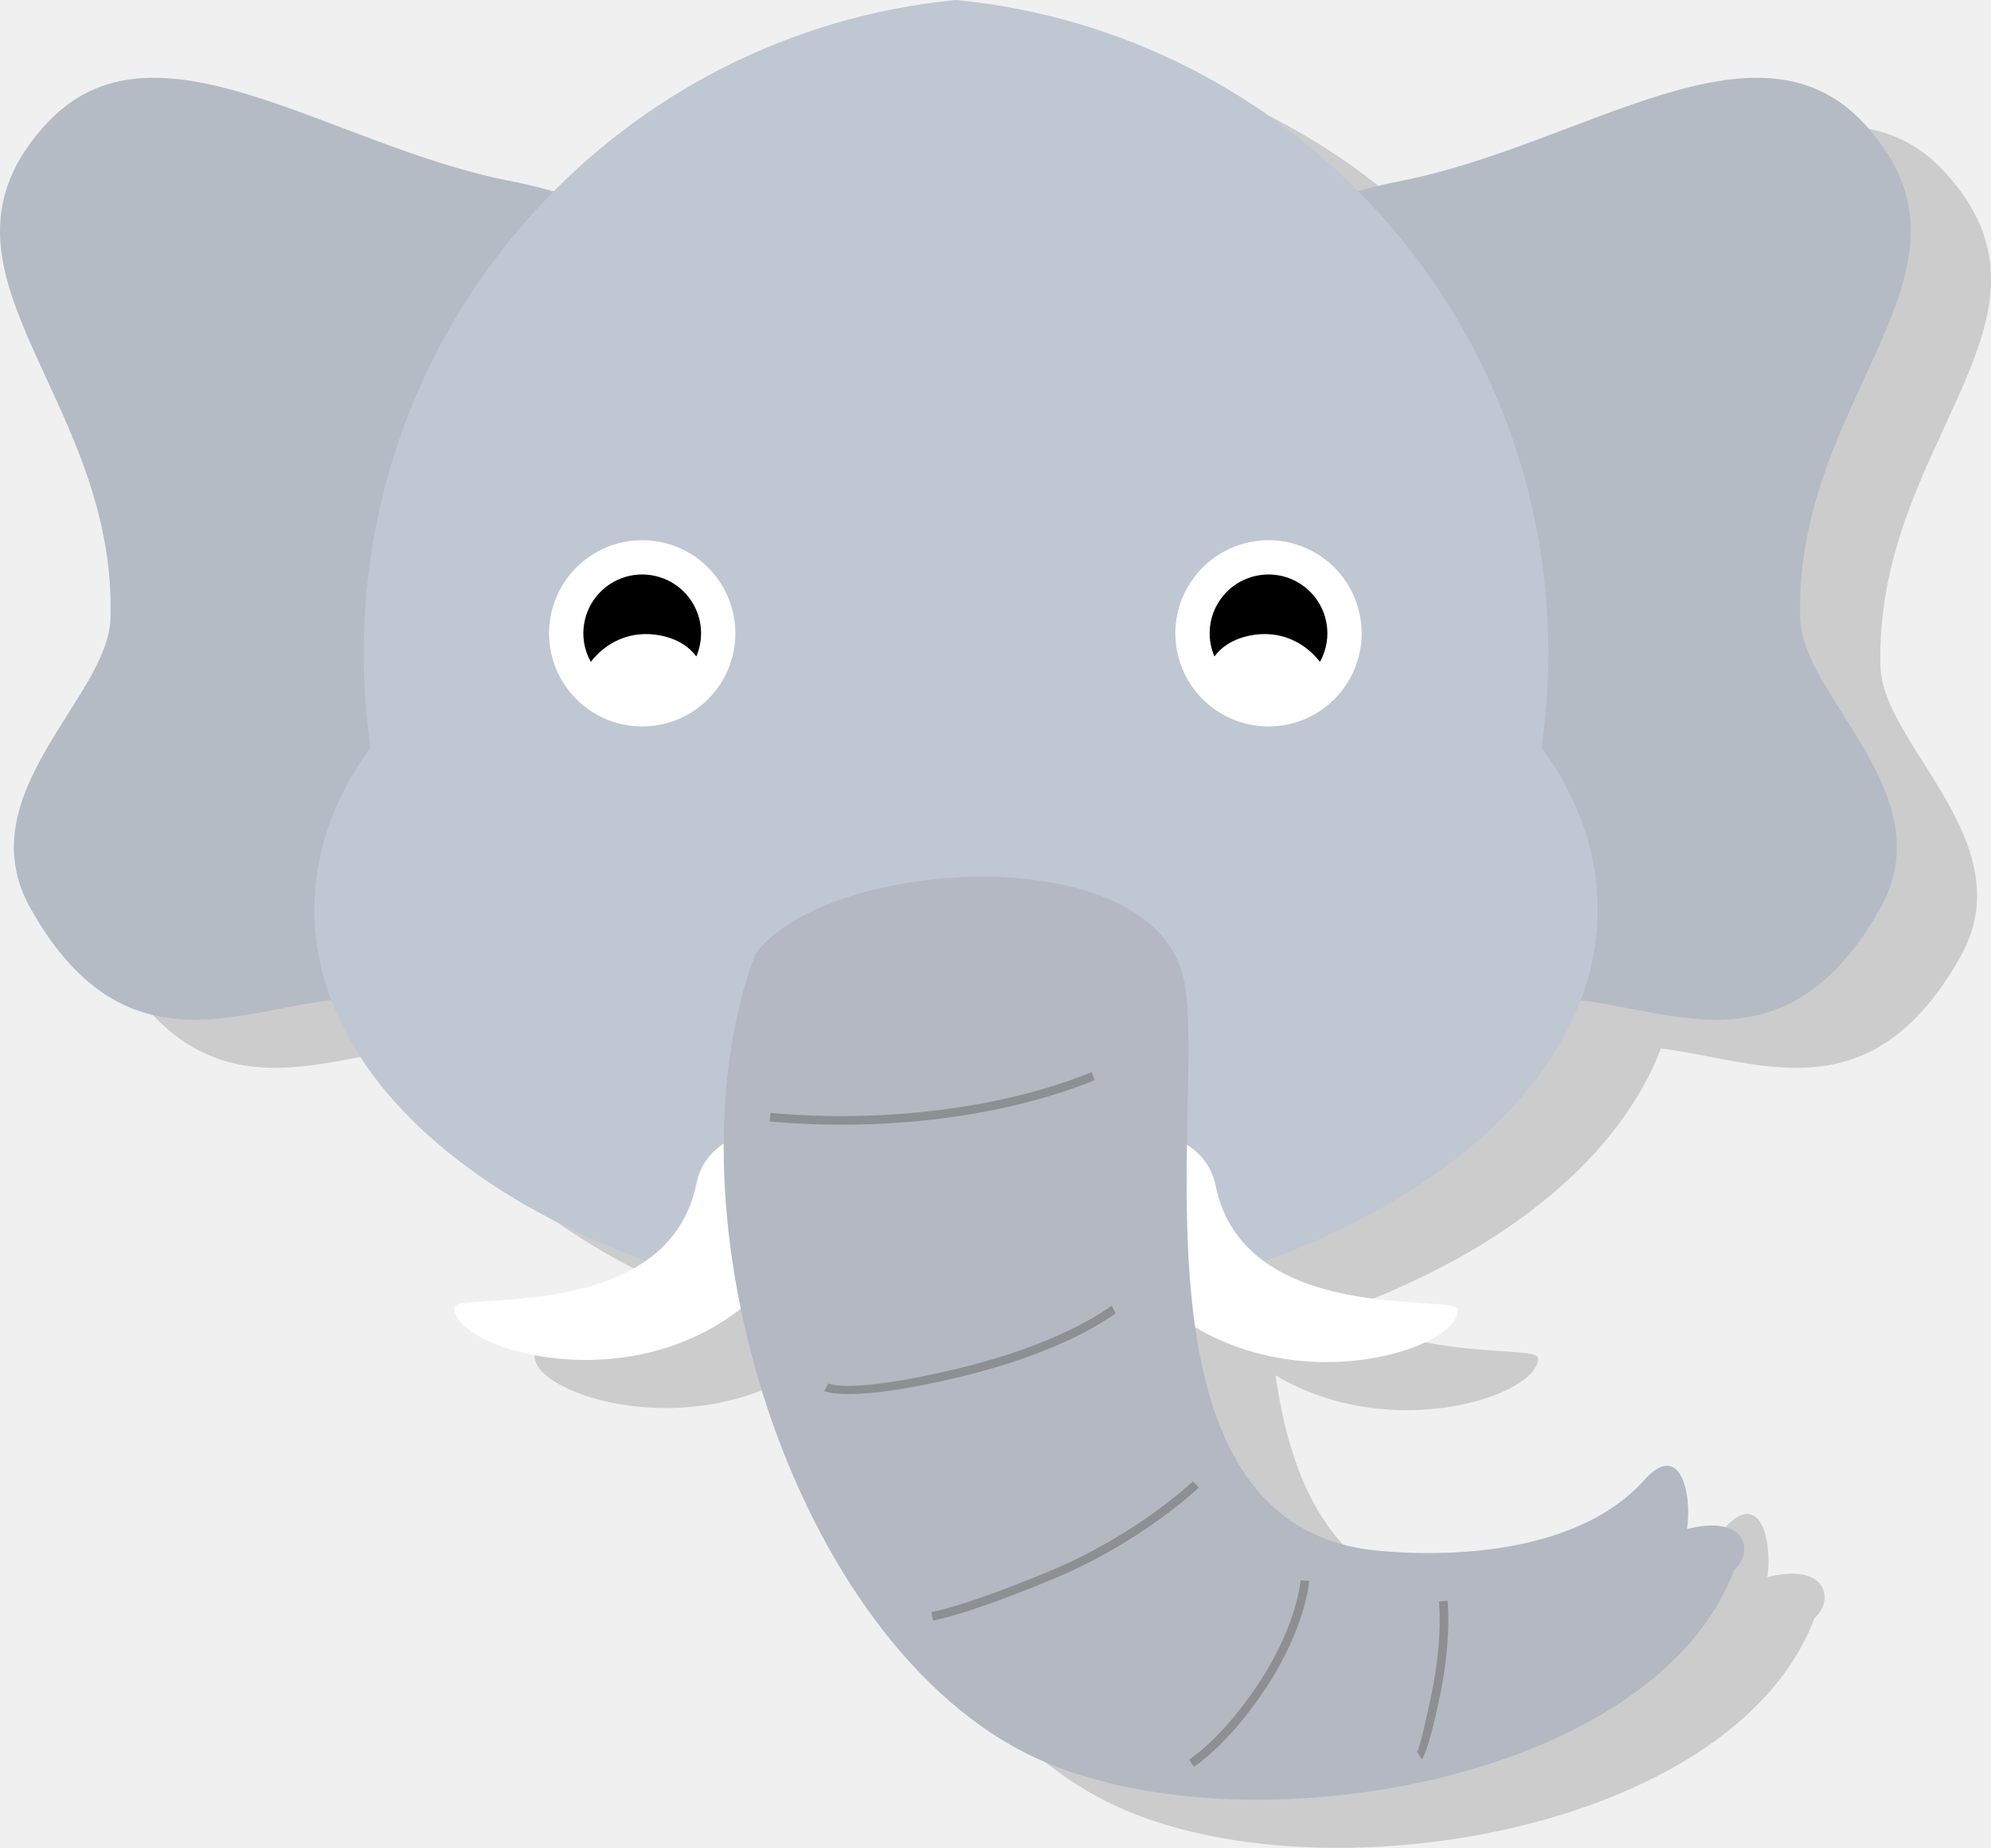
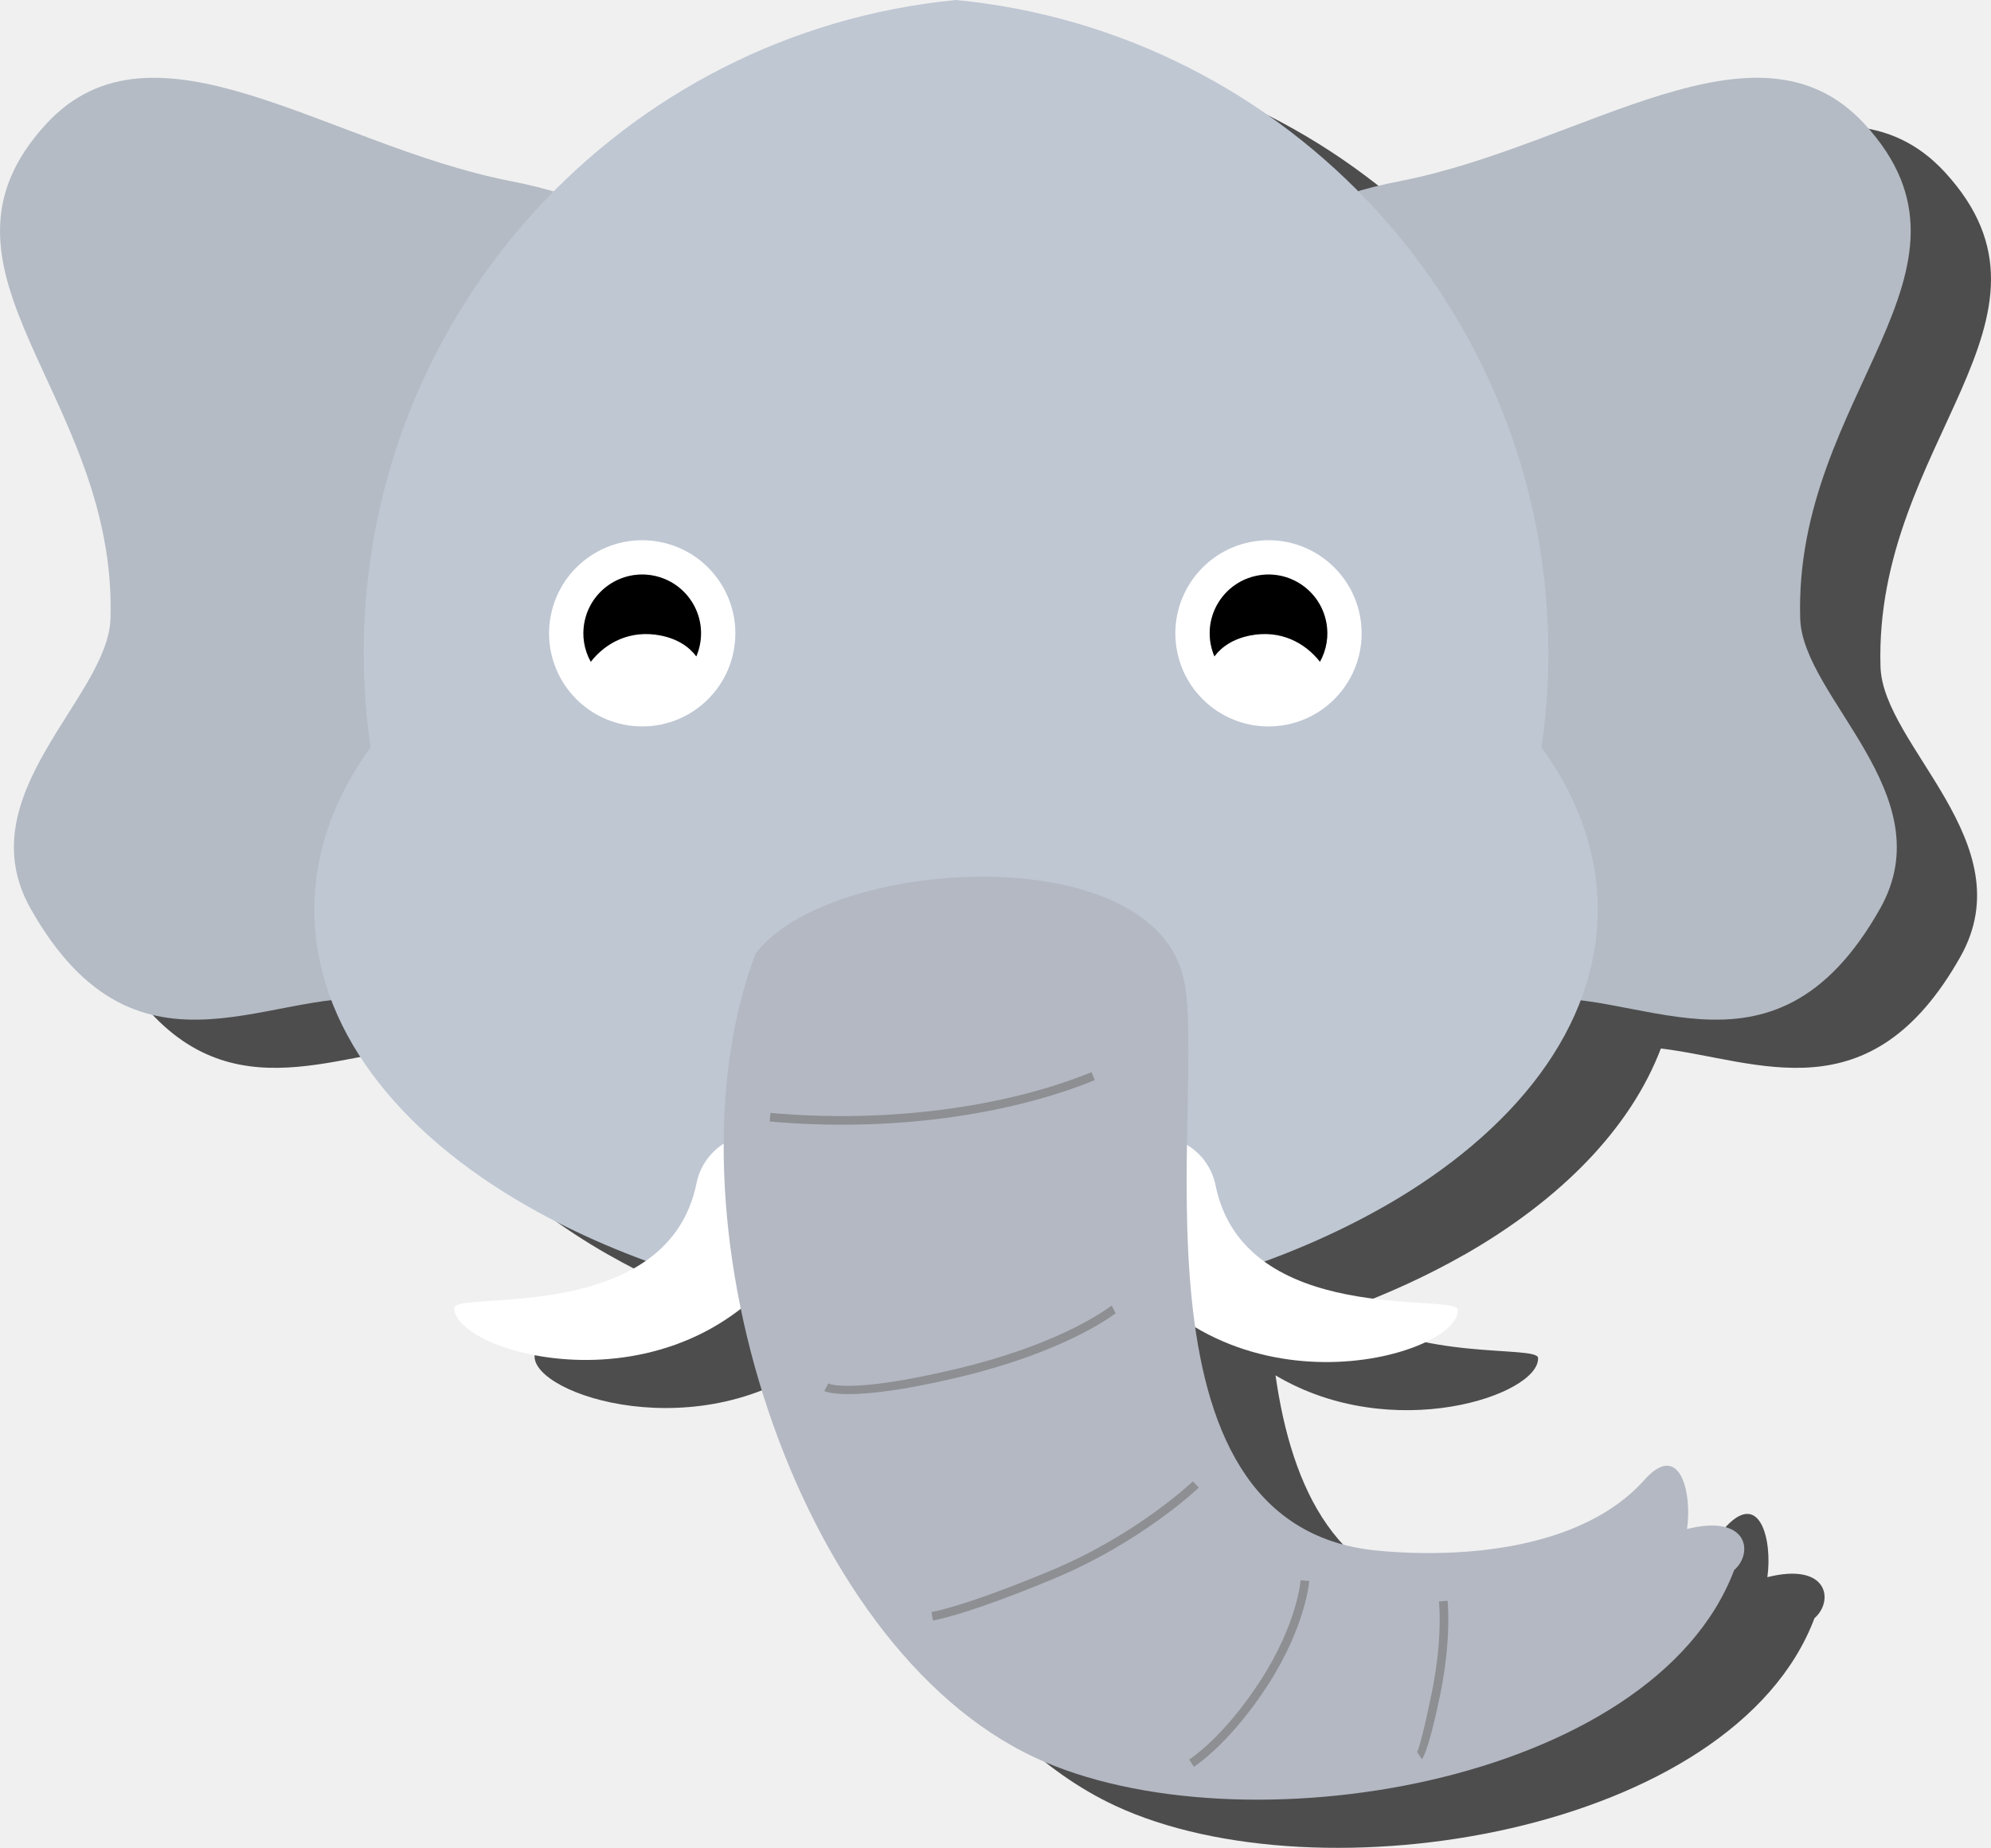
<svg xmlns="http://www.w3.org/2000/svg" width="43.739mm" height="40.604mm" viewBox="0 0 154.98 143.873" id="svg6155" version="1.1">
  <defs id="defs6157" />
  <g id="layer1" transform="translate(-356.7955,-246.1401)">
-     <g transform="translate(-156.544,-301.0181)" style="display:inline" id="g6070">
-       <g style="fill:#cccccc" transform="matrix(1.25,0,0,-1.25,662.9162,636.908)" id="g34">
+     <g id="g4208">
+       <g style="fill:#cccccc" transform="matrix(1.25,0,0,-1.25,506.3723,335.8899)" id="g34">
        <path d="M 0,0 C 0.002,0 0.002,0.001 0.004,0.001 -1.445,-0.168 -2.971,-0.289 -4.578,-0.354 -2.971,-0.289 -1.447,-0.168 0,0" style="fill:#cccccc;fill-opacity:1;fill-rule:evenodd;stroke:none" id="path36" />
      </g>
-       <g style="fill:#cccccc" transform="matrix(1.25,0,0,-1.25,545.387,628.7781)" id="g38">
-         <path d="m 0,0 c 1.895,-4.988 6.237,-9.434 12.266,-12.871 l 0,0.004 c 2.22,-1.269 4.671,-2.401 7.31,-3.373 -4.489,-3.135 -11.886,-2.119 -11.924,-2.915 -0.119,-2.457 10.395,-5.861 17.845,-0.056 2.492,-12.095 9.193,-23.723 18.312,-27.967 12.759,-5.949 38.511,-1.67 43.545,11.68 1.222,1.064 0.873,3.513 -2.934,2.555 0.33,2.312 -0.477,5.603 -2.74,2.966 -3.854,-4.212 -11.196,-4.824 -16.559,-4.31 -7.497,0.72 -10.316,6.839 -11.329,13.915 7.282,-4.337 16.46,-1.211 16.349,1.086 -0.038,0.804 -7.571,-0.237 -12.045,3.004 2.681,0.982 5.174,2.127 7.431,3.415 l 0,-0.004 c 6.024,3.435 10.366,7.877 12.262,12.86 6.061,-0.735 13.028,-4.273 18.652,5.714 4,7.101 -4.828,13.126 -4.976,18.065 -0.414,13.967 12.451,21.64 3.998,30.814 -6.693,7.265 -17.461,-1.285 -28.787,-3.54 -1.039,-0.2 -1.945,-0.419 -2.739,-0.654 -6.53,6.586 -15.282,10.964 -25.041,11.908 -9.768,-0.945 -18.528,-5.331 -25.059,-11.929 -0.81,0.244 -1.736,0.469 -2.804,0.675 -11.326,2.255 -22.094,10.805 -28.789,3.54 -8.451,-9.174 4.414,-16.847 3.998,-30.814 C -13.904,18.829 -22.734,12.804 -18.734,5.703 -13.084,-4.328 -6.079,-0.714 0,0" style="fill:#cccccc;fill-opacity:1;fill-rule:evenodd;stroke:none" id="path40" />
+       <g style="fill:#4d4d4d" transform="matrix(1.25,0,0,-1.25,388.843,327.76)" id="g38">
+         <path d="m 0,0 c 1.895,-4.988 6.237,-9.434 12.266,-12.871 l 0,0.004 c 2.22,-1.269 4.671,-2.401 7.31,-3.373 -4.489,-3.135 -11.886,-2.119 -11.924,-2.915 -0.119,-2.457 10.395,-5.861 17.845,-0.056 2.492,-12.095 9.193,-23.723 18.312,-27.967 12.759,-5.949 38.511,-1.67 43.545,11.68 1.222,1.064 0.873,3.513 -2.934,2.555 0.33,2.312 -0.477,5.603 -2.74,2.966 -3.854,-4.212 -11.196,-4.824 -16.559,-4.31 -7.497,0.72 -10.316,6.839 -11.329,13.915 7.282,-4.337 16.46,-1.211 16.349,1.086 -0.038,0.804 -7.571,-0.237 -12.045,3.004 2.681,0.982 5.174,2.127 7.431,3.415 l 0,-0.004 c 6.024,3.435 10.366,7.877 12.262,12.86 6.061,-0.735 13.028,-4.273 18.652,5.714 4,7.101 -4.828,13.126 -4.976,18.065 -0.414,13.967 12.451,21.64 3.998,30.814 -6.693,7.265 -17.461,-1.285 -28.787,-3.54 -1.039,-0.2 -1.945,-0.419 -2.739,-0.654 -6.53,6.586 -15.282,10.964 -25.041,11.908 -9.768,-0.945 -18.528,-5.331 -25.059,-11.929 -0.81,0.244 -1.736,0.469 -2.804,0.675 -11.326,2.255 -22.094,10.805 -28.789,3.54 -8.451,-9.174 4.414,-16.847 3.998,-30.814 C -13.904,18.829 -22.734,12.804 -18.734,5.703 -13.084,-4.328 -6.079,-0.714 0,0" style="fill:#4d4d4d;fill-opacity:1;fill-rule:evenodd;stroke:none" id="path40" />
      </g>
-       <g id="g8311" transform="matrix(1.25,0,0,-1.25,0,1000)">
+       <g id="g8311" transform="matrix(1.25,0,0,-1.25,-156.544,698.9819)">
        <g id="g234" transform="translate(520.7549,293.1201)">
          <path d="m 0,0 c 1.607,0.064 3.131,0.186 4.578,0.354 0.002,0 0.002,0 0.004,0 C 3.133,0.186 1.607,0.064 0,0" style="fill:#bfc7d3;fill-opacity:1;fill-rule:evenodd;stroke:none" id="path236" />
        </g>
        <g id="g238" transform="translate(417.5518,323.7451)">
          <path d="m 0,0 c -0.146,-4.938 -8.977,-10.964 -4.977,-18.064 6.77,-12.018 15.485,-4.448 22.221,-5.748 1.652,-0.319 3.305,-0.437 4.936,-0.399 -3.051,2.991 -5.03,6.4 -5.619,10.051 -0.125,0.758 -0.204,1.525 -0.204,2.306 0,24.456 28.903,35.186 8.434,39.128 C 13.465,29.529 2.697,38.079 -3.998,30.814 -12.449,21.641 0.416,13.968 0,0" style="fill:#b4bbc5;fill-opacity:1;fill-rule:evenodd;stroke:none" id="path240" />
        </g>
        <g id="g242" transform="translate(522.7744,323.7451)">
          <path d="m 0,0 c 0.148,-4.938 8.977,-10.964 4.977,-18.064 -6.768,-12.018 -15.483,-4.448 -22.219,-5.748 -1.654,-0.319 -3.305,-0.437 -4.936,-0.399 3.049,2.991 5.028,6.4 5.619,10.051 0.123,0.758 0.204,1.525 0.204,2.306 0,24.456 -28.905,35.186 -8.434,39.128 11.326,2.255 22.094,10.805 28.787,3.54 C 12.451,21.641 -0.414,13.968 0,0" style="fill:#b4bbc5;fill-opacity:1;fill-rule:evenodd;stroke:none" id="path244" />
        </g>
        <g id="g246" transform="translate(470.2061,362.2734)">
          <path d="m 0,0 c -20.701,-2.003 -36.887,-19.449 -36.887,-40.678 0,-1.995 0.151,-3.952 0.424,-5.874 -2.25,-3.103 -3.496,-6.519 -3.496,-10.109 0,-7.26 5.107,-13.818 13.328,-18.506 l 0,0.004 c 2.971,-1.697 6.352,-3.149 10.043,-4.303 0.084,-0.025 0.168,-0.055 0.254,-0.079 1.381,-0.425 2.807,-0.806 4.271,-1.145 0.165,-0.037 0.327,-0.074 0.491,-0.11 0.549,-0.121 7.814,-0.551 11.572,-0.81 3.756,0.259 11.023,0.689 11.572,0.81 0.164,0.036 0.326,0.073 0.491,0.11 1.464,0.339 2.89,0.72 4.271,1.145 0.086,0.024 0.168,0.054 0.254,0.079 3.689,1.154 7.068,2.606 10.043,4.303 l 0,-0.004 c 8.221,4.688 13.328,11.246 13.328,18.506 0,3.59 -1.248,7.006 -3.498,10.109 0.275,1.922 0.424,3.879 0.424,5.874 C 36.885,-19.449 20.701,-2.003 0,0" style="fill:#bfc7d3;fill-opacity:1;fill-rule:evenodd;stroke:none" id="path248" />
        </g>
        <g id="g250" transform="translate(460.8174,285.4541)">
          <path d="m 0,0 c -6.803,-11.91 -21.998,-7.583 -21.855,-4.632 0.05,1.066 13.285,-1.118 15.084,7.754 0.417,2.064 2.429,3.398 4.492,2.98 2.06,-0.42 3.394,-2.43 2.978,-4.494 C 0.615,1.207 0.473,0.83 0.281,0.49 L 0,0 Z" style="fill:#ffffff;fill-opacity:1;fill-rule:evenodd;stroke:none" id="path252" />
        </g>
        <g id="g254" transform="translate(479.5947,285.3232)">
          <path d="M 0,0 C 6.801,-11.91 21.998,-7.583 21.855,-4.632 21.805,-3.566 8.57,-5.749 6.771,3.123 6.352,5.186 4.344,6.52 2.279,6.101 0.219,5.683 -1.117,3.672 -0.697,1.609 -0.617,1.207 -0.473,0.83 -0.283,0.49 L 0,0 Z" style="fill:#ffffff;fill-opacity:1;fill-rule:evenodd;stroke:none" id="path256" />
        </g>
        <g id="g258" transform="translate(512.9893,270.001)">
          <path d="m 0,0 c -3.854,-4.213 -11.195,-4.824 -16.559,-4.311 -16.193,1.555 -10.58,28.291 -12.021,35.478 -1.816,9.054 -22.231,7.709 -26.699,1.689 -6.059,-16.158 2.42,-43.081 17.408,-50.057 12.76,-5.949 38.512,-1.67 43.545,11.68 1.222,1.064 0.873,3.512 -2.934,2.554 C 3.07,-0.654 2.264,2.637 0,0" style="fill:#b4b8c3;fill-opacity:1;fill-rule:evenodd;stroke:none" id="path260" />
        </g>
        <g id="g262" transform="translate(500.8135,262.5674)">
          <path d="M 0,0 C 0,-0.006 0.273,-2.326 -0.475,-5.932 -1.238,-9.606 -1.598,-9.869 -1.6,-9.869 l -0.298,0.447 c 0.002,0.001 0.179,0.141 0.898,3.599 0.73,3.524 0.465,5.768 0.465,5.774 L 0,0 Z" style="fill:#8d8f92;fill-opacity:1;fill-rule:evenodd;stroke:none" id="path264" />
        </g>
        <g id="g266" transform="translate(492.2021,263.8018)">
          <path d="m 0,0 c 0,-0.008 -0.207,-2.826 -2.6,-6.519 -2.386,-3.68 -4.582,-5.053 -4.586,-5.057 l -0.293,0.449 c 0.004,0.005 2.106,1.316 4.428,4.9 2.319,3.575 2.514,6.259 2.514,6.266 L 0,0 Z" style="fill:#8d8f92;fill-opacity:1;fill-rule:evenodd;stroke:none" id="path268" />
        </g>
        <g id="g270" transform="translate(485.3252,269.6172)">
          <path d="m 0,0 c -0.01,-0.01 -3.537,-3.401 -9.1,-5.707 -5.546,-2.3 -7.455,-2.573 -7.461,-2.574 l -0.087,0.53 c 0.003,0 1.855,0.264 7.343,2.54 5.471,2.269 8.922,5.586 8.932,5.595 L 0,0 Z" style="fill:#8d8f92;fill-opacity:1;fill-rule:evenodd;stroke:none" id="path272" />
        </g>
        <g id="g274" transform="translate(480.1455,280.4697)">
          <path d="m 0,0 c -0.01,-0.004 -0.018,-0.014 -0.061,-0.043 -0.556,-0.393 -3.486,-2.459 -9.753,-3.948 -6.895,-1.638 -8.327,-0.852 -8.332,-0.849 l 0.255,0.472 c 0.002,-10e-4 1.256,-0.691 7.953,0.9 6.167,1.466 9.028,3.482 9.569,3.864 0.06,0.042 0.098,0.069 0.127,0.084 L 0,0 Z" style="fill:#8d8f92;fill-opacity:1;fill-rule:evenodd;stroke:none" id="path276" />
        </g>
        <g id="g278" transform="translate(478.8467,294.9951)">
          <path d="m 0,0 c -2.717,-1.109 -5.988,-1.937 -9.541,-2.389 -3.389,-0.429 -7.039,-0.519 -10.703,-0.187 l 0.047,0.535 c 3.627,-0.329 7.236,-0.24 10.588,0.186 3.507,0.445 6.732,1.259 9.406,2.351 L 0,0 Z" style="fill:#8d8f92;fill-opacity:1;fill-rule:evenodd;stroke:none" id="path280" />
        </g>
        <g id="g1046" transform="translate(447.0713,323.5391)">
          <path d="M 0,0 C 0.395,1.983 2.322,3.272 4.305,2.878 6.291,2.483 7.58,0.556 7.184,-1.429 7.133,-1.683 7.057,-1.923 6.961,-2.151 6.5,-1.532 5.775,-1.056 4.738,-0.849 2.869,-0.479 1.336,-1.274 0.389,-2.485 -0.018,-1.755 -0.178,-0.882 0,0 m 2.461,-6.402 c 3.141,-0.625 6.193,1.414 6.82,4.555 C 9.904,1.296 7.865,4.347 4.723,4.973 1.582,5.599 -1.469,3.559 -2.096,0.417 -2.721,-2.724 -0.682,-5.777 2.461,-6.402" style="fill:#ffffff;fill-opacity:1;fill-rule:nonzero;stroke:none" id="path1048" />
        </g>
        <g id="g1050" transform="translate(451.8096,322.6904)">
          <path d="M 0,0 C 1.037,-0.207 1.762,-0.684 2.223,-1.303 2.318,-1.074 2.395,-0.834 2.445,-0.58 2.842,1.404 1.553,3.332 -0.434,3.727 -2.416,4.121 -4.344,2.832 -4.738,0.849 -4.916,-0.033 -4.756,-0.906 -4.35,-1.637 -3.402,-0.426 -1.869,0.369 0,0" style="fill:#000000;fill-opacity:1;fill-rule:nonzero;stroke:none" id="path1052" />
        </g>
        <g id="g1054" transform="translate(492.8682,321.0537)">
          <path d="M 0,0 C -0.947,1.211 -2.48,2.006 -4.35,1.637 -5.387,1.43 -6.111,0.953 -6.572,0.334 -6.668,0.562 -6.744,0.803 -6.795,1.057 -7.191,3.041 -5.902,4.969 -3.916,5.363 -1.934,5.758 -0.006,4.469 0.389,2.485 0.566,1.604 0.406,0.73 0,0 M 2.484,2.902 C 1.857,6.044 -1.193,8.084 -4.334,7.458 -7.477,6.832 -9.516,3.781 -8.893,0.639 c 0.627,-3.142 3.68,-5.181 6.821,-4.556 3.142,0.625 5.181,3.679 4.556,6.819" style="fill:#ffffff;fill-opacity:1;fill-rule:nonzero;stroke:none" id="path1056" />
        </g>
        <g id="g1058" transform="translate(488.5186,322.6904)">
          <path d="m 0,0 c -1.037,-0.207 -1.762,-0.684 -2.223,-1.303 -0.095,0.229 -0.172,0.469 -0.222,0.723 -0.397,1.984 0.892,3.912 2.879,4.307 C 2.416,4.121 4.344,2.832 4.738,0.849 4.916,-0.033 4.756,-0.906 4.35,-1.637 3.402,-0.426 1.869,0.369 0,0" style="fill:#000000;fill-opacity:1;fill-rule:nonzero;stroke:none" id="path1060" />
        </g>
      </g>
    </g>
  </g>
</svg>
